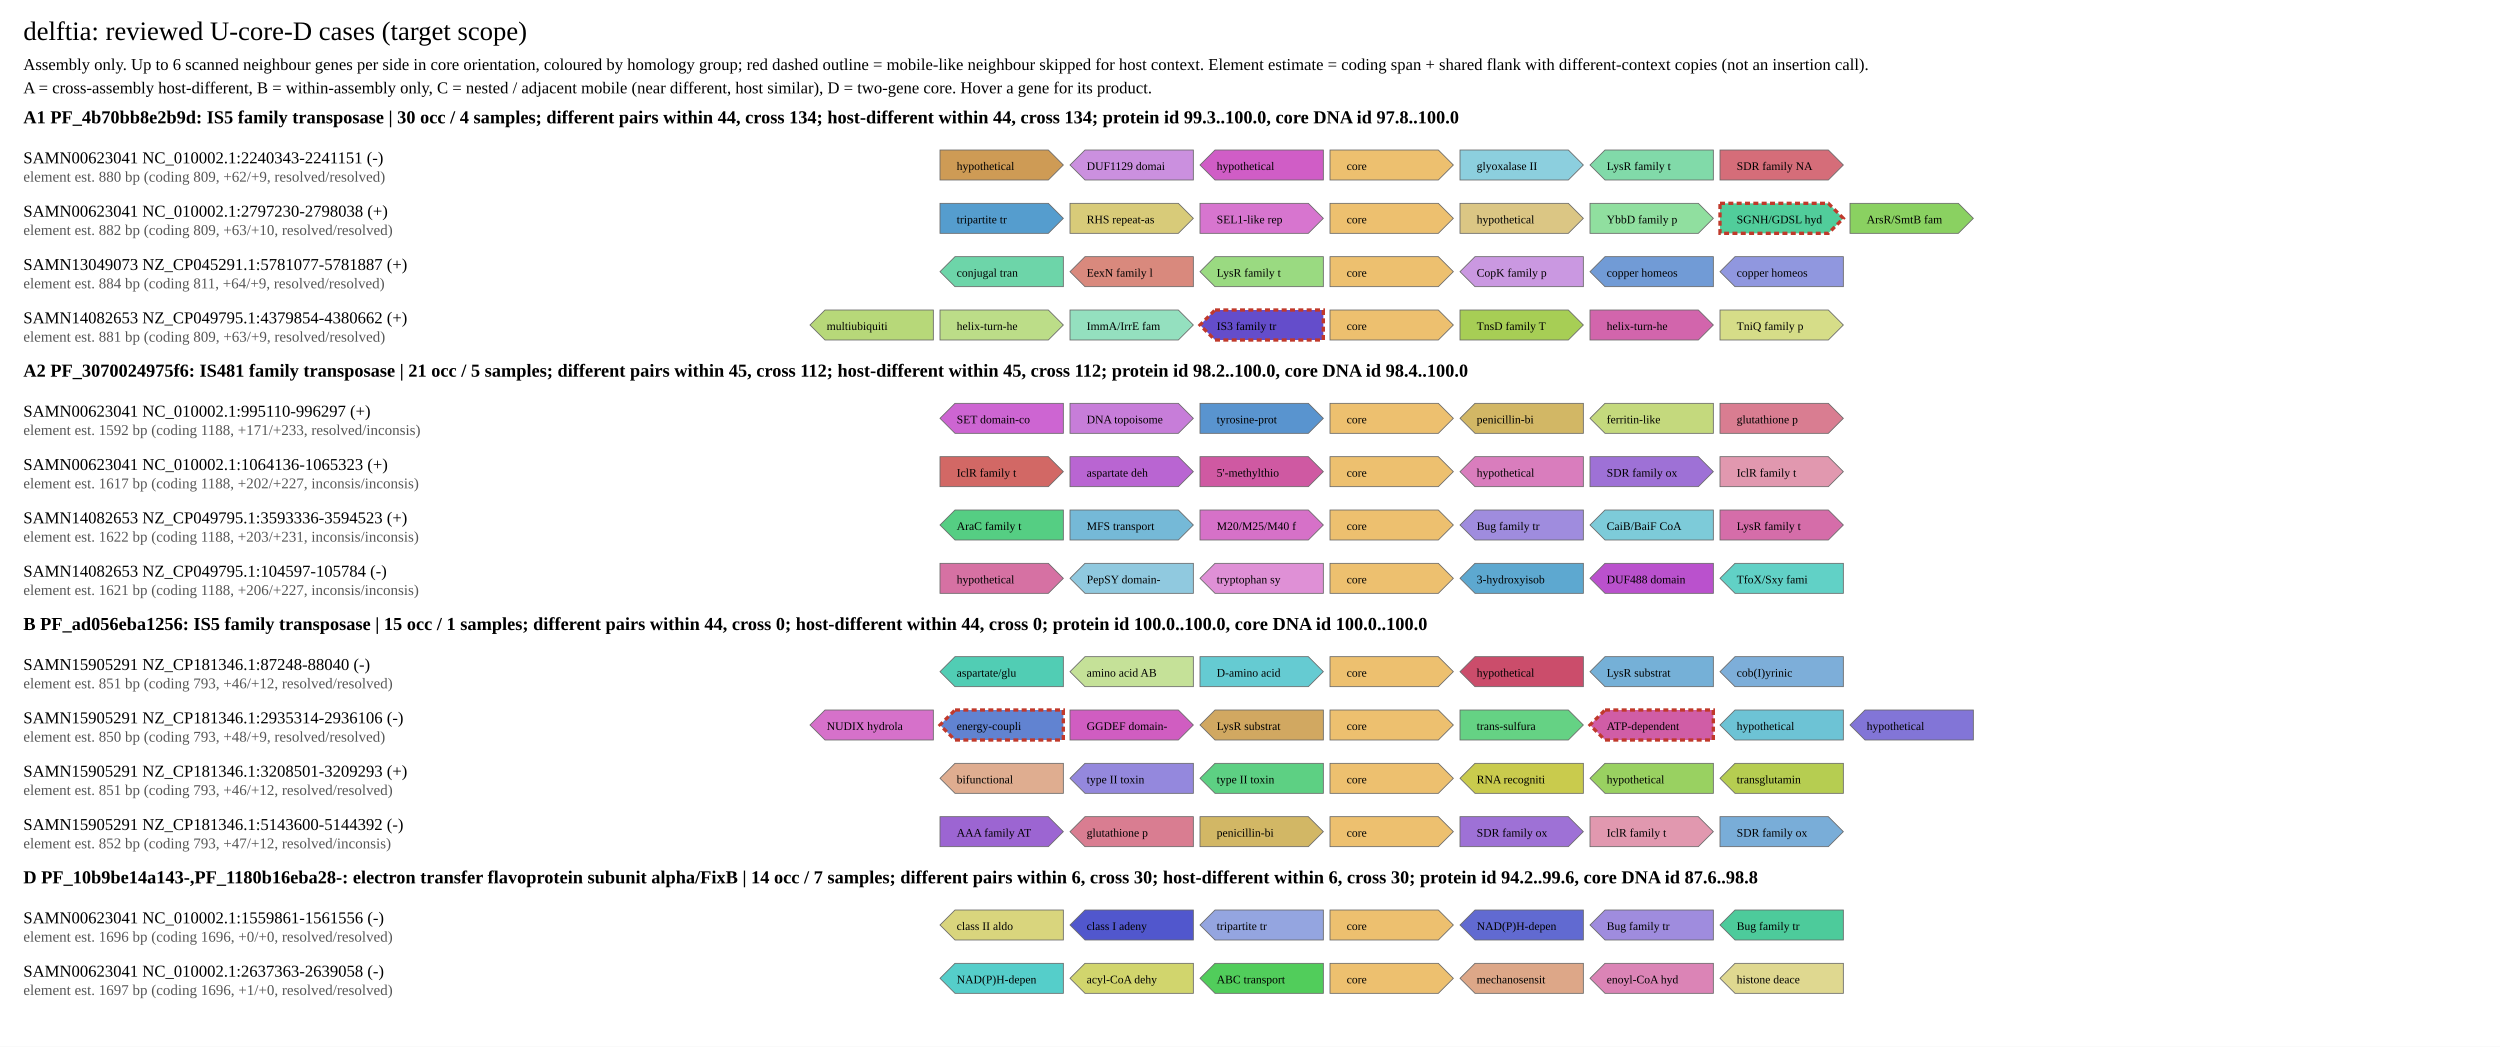
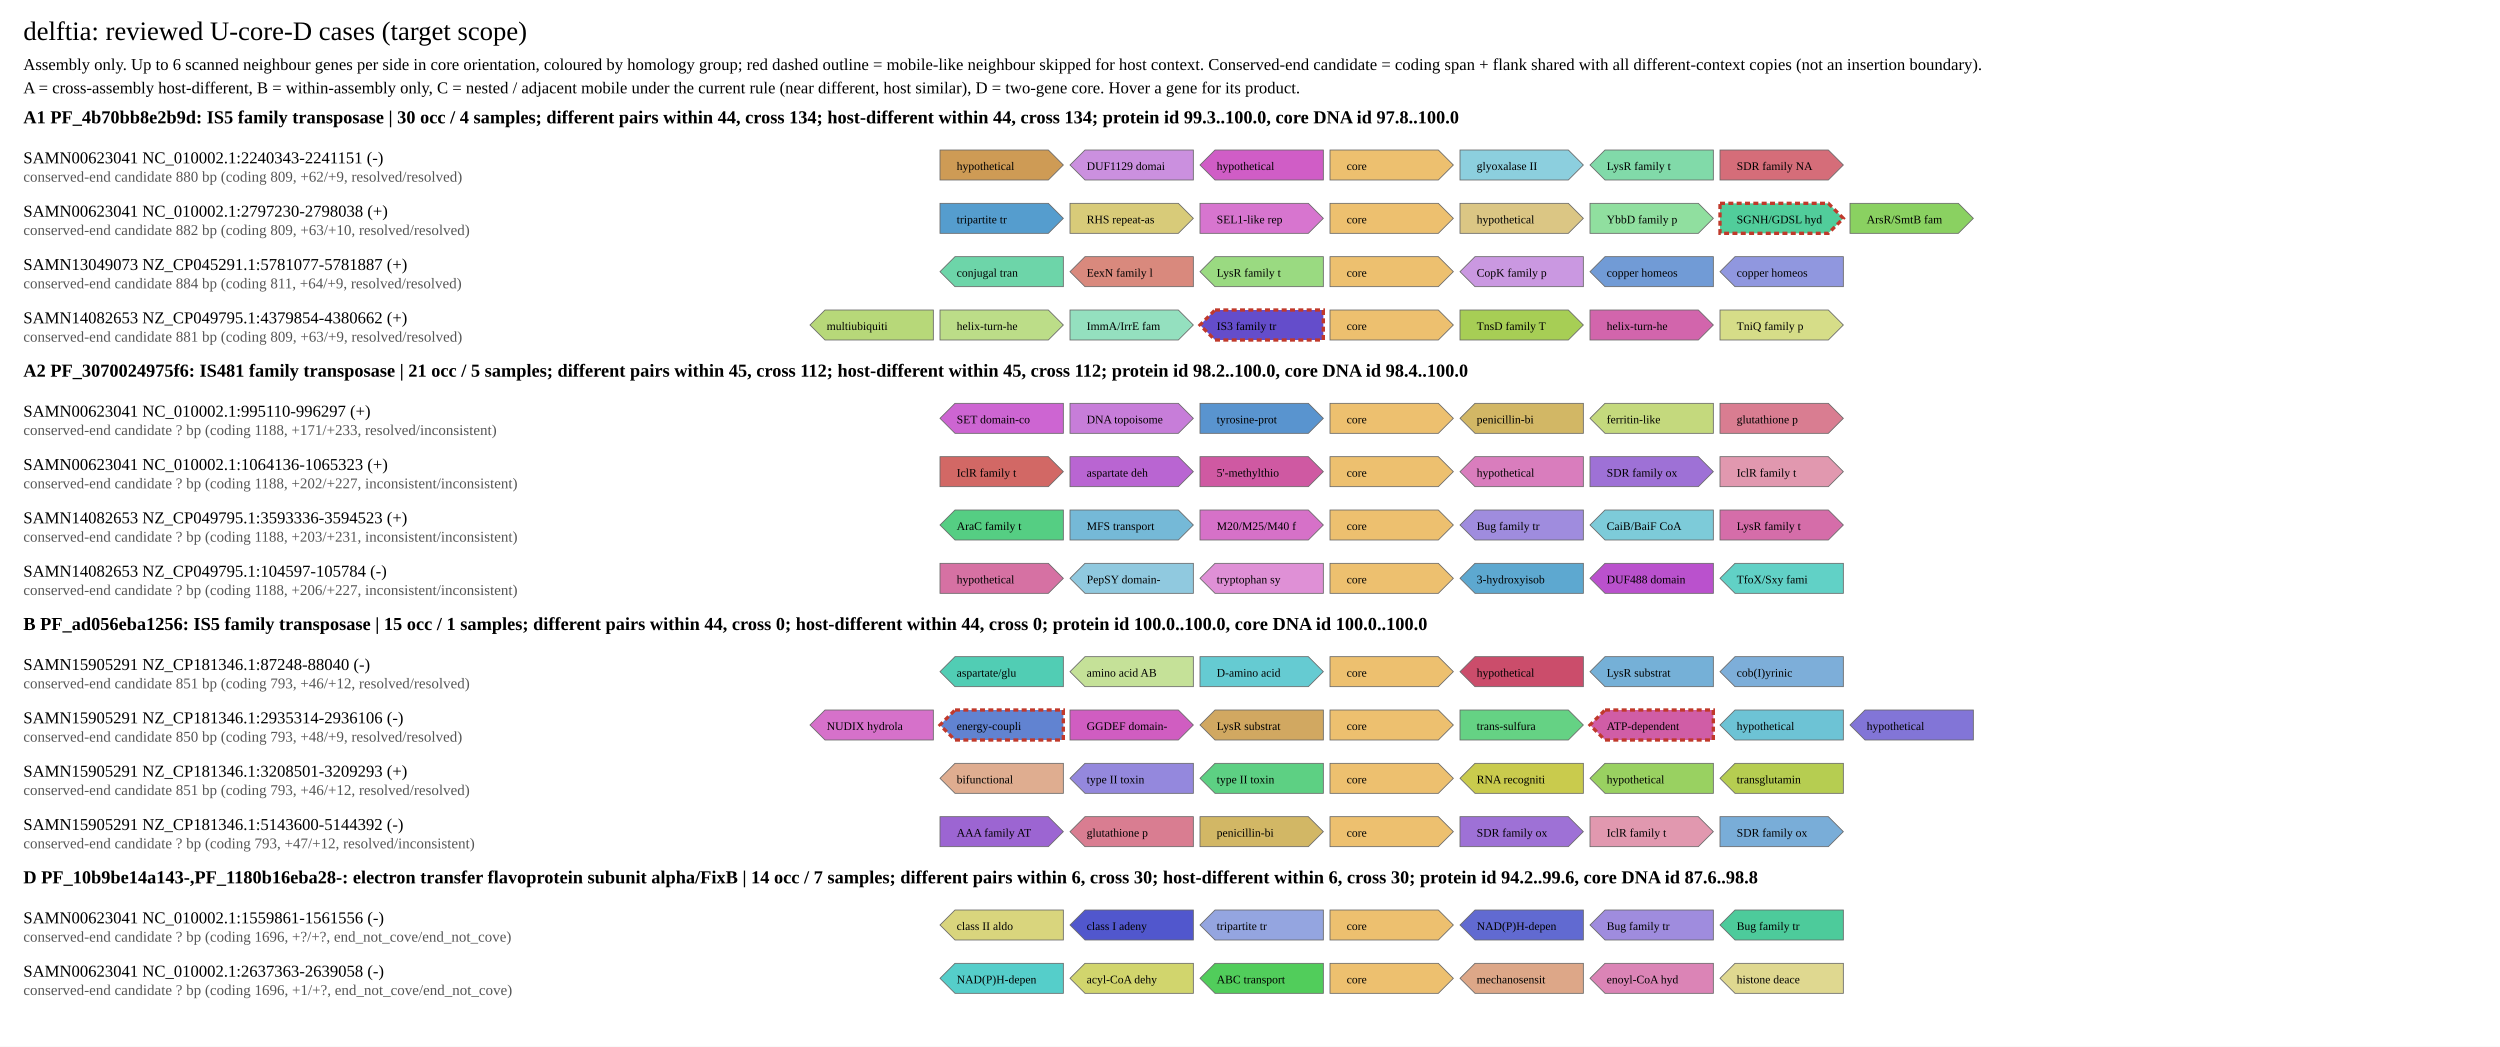
<svg xmlns="http://www.w3.org/2000/svg" width="1500" height="628">
  <rect width="100%" height="100%" fill="white" />
  <text x="14" y="24" font-size="16">delftia: reviewed U-core-D cases (target scope)</text>
-   <text x="14" y="42" font-size="10">Assembly only. Up to 6 scanned neighbour genes per side in core orientation, coloured by homology group; red dashed outline = mobile-like neighbour skipped for host context. Element estimate = coding span + shared flank with different-context copies (not an insertion call).</text>
-   <text x="14" y="56" font-size="10">A = cross-assembly host-different, B = within-assembly only, C = nested / adjacent mobile (near different, host similar), D = two-gene core. Hover a gene for its product.</text>
+   <text x="14" y="42" font-size="10">Assembly only. Up to 6 scanned neighbour genes per side in core orientation, coloured by homology group; red dashed outline = mobile-like neighbour skipped for host context. Conserved-end candidate = coding span + flank shared with all different-context copies (not an insertion boundary).</text>
+   <text x="14" y="56" font-size="10">A = cross-assembly host-different, B = within-assembly only, C = nested / adjacent mobile under the current rule (near different, host similar), D = two-gene core. Hover a gene for its product.</text>
  <text x="14" y="74" font-size="11" font-weight="bold">A1 PF_4b70bb8e2b9d: IS5 family transposase | 30 occ / 4 samples; different pairs within 44, cross 134; host-different within 44, cross 134; protein id 99.3..100.0, core DNA id 97.8..100.0</text>
  <text x="14" y="98" font-size="10">SAMN00623041 NC_010002.1:2240343-2241151 (-)</text>
-   <text x="14" y="109" font-size="9" fill="#555">element est. 880 bp (coding 809, +62/+9, resolved/resolved)</text>
+   <text x="14" y="109" font-size="9" fill="#555">conserved-end candidate 880 bp (coding 809, +62/+9, resolved/resolved)</text>
  <polygon points="564,90 629,90 638,99 629,108 564,108" fill="hsl(35,55%,57%)" stroke="#666" stroke-width="0.5" />
  <text x="574" y="102" font-size="7">hypothetical </text>
  <polygon points="651,90 716,90 716,108 651,108 642,99" fill="hsl(285,55%,72%)" stroke="#666" stroke-width="0.5" />
  <text x="652" y="102" font-size="7">DUF1129 domai</text>
  <polygon points="729,90 794,90 794,108 729,108 720,99" fill="hsl(305,55%,59%)" stroke="#666" stroke-width="0.5" />
  <text x="730" y="102" font-size="7">hypothetical </text>
  <polygon points="798,90 863,90 872,99 863,108 798,108" fill="#edc06f" stroke="#666" stroke-width="0.5" />
  <text x="808" y="102" font-size="7">core</text>
  <polygon points="876,90 941,90 950,99 941,108 876,108" fill="hsl(191,55%,71%)" stroke="#666" stroke-width="0.5" />
  <text x="886" y="102" font-size="7">glyoxalase II</text>
  <polygon points="963,90 1028,90 1028,108 963,108 954,99" fill="hsl(147,55%,68%)" stroke="#666" stroke-width="0.5" />
  <text x="964" y="102" font-size="7">LysR family t</text>
  <polygon points="1032,90 1097,90 1106,99 1097,108 1032,108" fill="hsl(353,55%,63%)" stroke="#666" stroke-width="0.5" />
  <text x="1042" y="102" font-size="7">SDR family NA</text>
  <text x="14" y="130" font-size="10">SAMN00623041 NC_010002.1:2797230-2798038 (+)</text>
-   <text x="14" y="141" font-size="9" fill="#555">element est. 882 bp (coding 809, +63/+10, resolved/resolved)</text>
+   <text x="14" y="141" font-size="9" fill="#555">conserved-end candidate 882 bp (coding 809, +63/+10, resolved/resolved)</text>
  <polygon points="564,122 629,122 638,131 629,140 564,140" fill="hsl(204,55%,57%)" stroke="#666" stroke-width="0.5" />
  <text x="574" y="134" font-size="7">tripartite tr</text>
  <polygon points="642,122 707,122 716,131 707,140 642,140" fill="hsl(52,55%,66%)" stroke="#666" stroke-width="0.5" />
  <text x="652" y="134" font-size="7">RHS repeat-as</text>
  <polygon points="720,122 785,122 794,131 785,140 720,140" fill="hsl(305,55%,65%)" stroke="#666" stroke-width="0.5" />
  <text x="730" y="134" font-size="7">SEL1-like rep</text>
  <polygon points="798,122 863,122 872,131 863,140 798,140" fill="#edc06f" stroke="#666" stroke-width="0.5" />
  <text x="808" y="134" font-size="7">core</text>
  <polygon points="876,122 941,122 950,131 941,140 876,140" fill="hsl(45,55%,69%)" stroke="#666" stroke-width="0.5" />
  <text x="886" y="134" font-size="7">hypothetical </text>
  <polygon points="954,122 1019,122 1028,131 1019,140 954,140" fill="hsl(131,55%,72%)" stroke="#666" stroke-width="0.5" />
  <text x="964" y="134" font-size="7">YbbD family p</text>
  <polygon points="1032,122 1097,122 1106,131 1097,140 1032,140" fill="hsl(156,55%,56%)" stroke="#c0392b" stroke-width="2" stroke-dasharray="3,2" />
  <text x="1042" y="134" font-size="7">SGNH/GDSL hyd</text>
  <polygon points="1110,122 1175,122 1184,131 1175,140 1110,140" fill="hsl(98,55%,60%)" stroke="#666" stroke-width="0.5" />
  <text x="1120" y="134" font-size="7">ArsR/SmtB fam</text>
  <text x="14" y="162" font-size="10">SAMN13049073 NZ_CP045291.1:5781077-5781887 (+)</text>
-   <text x="14" y="173" font-size="9" fill="#555">element est. 884 bp (coding 811, +64/+9, resolved/resolved)</text>
+   <text x="14" y="173" font-size="9" fill="#555">conserved-end candidate 884 bp (coding 811, +64/+9, resolved/resolved)</text>
  <polygon points="573,154 638,154 638,172 573,172 564,163" fill="hsl(155,55%,63%)" stroke="#666" stroke-width="0.5" />
  <text x="574" y="166" font-size="7">conjugal tran</text>
  <polygon points="651,154 716,154 716,172 651,172 642,163" fill="hsl(8,55%,67%)" stroke="#666" stroke-width="0.5" />
  <text x="652" y="166" font-size="7">EexN family l</text>
  <polygon points="729,154 794,154 794,172 729,172 720,163" fill="hsl(103,55%,68%)" stroke="#666" stroke-width="0.5" />
  <text x="730" y="166" font-size="7">LysR family t</text>
  <polygon points="798,154 863,154 872,163 863,172 798,172" fill="#edc06f" stroke="#666" stroke-width="0.5" />
  <text x="808" y="166" font-size="7">core</text>
  <polygon points="885,154 950,154 950,172 885,172 876,163" fill="hsl(281,55%,74%)" stroke="#666" stroke-width="0.5" />
  <text x="886" y="166" font-size="7">CopK family p</text>
  <polygon points="963,154 1028,154 1028,172 963,172 954,163" fill="hsl(215,55%,64%)" stroke="#666" stroke-width="0.5" />
  <text x="964" y="166" font-size="7">copper homeos</text>
  <polygon points="1041,154 1106,154 1106,172 1041,172 1032,163" fill="hsl(235,55%,72%)" stroke="#666" stroke-width="0.5" />
  <text x="1042" y="166" font-size="7">copper homeos</text>
  <text x="14" y="194" font-size="10">SAMN14082653 NZ_CP049795.1:4379854-4380662 (+)</text>
-   <text x="14" y="205" font-size="9" fill="#555">element est. 881 bp (coding 809, +63/+9, resolved/resolved)</text>
+   <text x="14" y="205" font-size="9" fill="#555">conserved-end candidate 881 bp (coding 809, +63/+9, resolved/resolved)</text>
  <polygon points="495,186 560,186 560,204 495,204 486,195" fill="hsl(81,55%,66%)" stroke="#666" stroke-width="0.5" />
  <text x="496" y="198" font-size="7">multiubiquiti</text>
  <polygon points="564,186 629,186 638,195 629,204 564,204" fill="hsl(83,55%,70%)" stroke="#666" stroke-width="0.5" />
  <text x="574" y="198" font-size="7">helix-turn-he</text>
  <polygon points="642,186 707,186 716,195 707,204 642,204" fill="hsl(154,55%,73%)" stroke="#666" stroke-width="0.5" />
  <text x="652" y="198" font-size="7">ImmA/IrrE fam</text>
  <polygon points="729,186 794,186 794,204 729,204 720,195" fill="hsl(251,55%,55%)" stroke="#c0392b" stroke-width="2" stroke-dasharray="3,2" />
  <text x="730" y="198" font-size="7">IS3 family tr</text>
  <polygon points="798,186 863,186 872,195 863,204 798,204" fill="#edc06f" stroke="#666" stroke-width="0.5" />
  <text x="808" y="198" font-size="7">core</text>
  <polygon points="876,186 941,186 950,195 941,204 876,204" fill="hsl(79,55%,57%)" stroke="#666" stroke-width="0.5" />
  <text x="886" y="198" font-size="7">TnsD family T</text>
  <polygon points="954,186 1019,186 1028,195 1019,204 954,204" fill="hsl(321,55%,61%)" stroke="#666" stroke-width="0.5" />
  <text x="964" y="198" font-size="7">helix-turn-he</text>
  <polygon points="1032,186 1097,186 1106,195 1097,204 1032,204" fill="hsl(65,55%,70%)" stroke="#666" stroke-width="0.5" />
  <text x="1042" y="198" font-size="7">TniQ family p</text>
  <text x="14" y="226" font-size="11" font-weight="bold">A2 PF_3070024975f6: IS481 family transposase | 21 occ / 5 samples; different pairs within 45, cross 112; host-different within 45, cross 112; protein id 98.2..100.0, core DNA id 98.4..100.0</text>
  <text x="14" y="250" font-size="10">SAMN00623041 NC_010002.1:995110-996297 (+)</text>
-   <text x="14" y="261" font-size="9" fill="#555">element est. 1592 bp (coding 1188, +171/+233, resolved/inconsis)</text>
+   <text x="14" y="261" font-size="9" fill="#555">conserved-end candidate ? bp (coding 1188, +171/+233, resolved/inconsistent)</text>
  <polygon points="573,242 638,242 638,260 573,260 564,251" fill="hsl(297,55%,61%)" stroke="#666" stroke-width="0.5" />
  <text x="574" y="254" font-size="7">SET domain-co</text>
  <polygon points="642,242 707,242 716,251 707,260 642,260" fill="hsl(288,55%,67%)" stroke="#666" stroke-width="0.5" />
  <text x="652" y="254" font-size="7">DNA topoisome</text>
  <polygon points="720,242 785,242 794,251 785,260 720,260" fill="hsl(210,55%,58%)" stroke="#666" stroke-width="0.5" />
  <text x="730" y="254" font-size="7">tyrosine-prot</text>
  <polygon points="798,242 863,242 872,251 863,260 798,260" fill="#edc06f" stroke="#666" stroke-width="0.5" />
  <text x="808" y="254" font-size="7">core</text>
  <polygon points="885,242 950,242 950,260 885,260 876,251" fill="hsl(45,55%,61%)" stroke="#666" stroke-width="0.5" />
  <text x="886" y="254" font-size="7">penicillin-bi</text>
  <polygon points="963,242 1028,242 1028,260 963,260 954,251" fill="hsl(74,55%,67%)" stroke="#666" stroke-width="0.5" />
  <text x="964" y="254" font-size="7">ferritin-like</text>
  <polygon points="1032,242 1097,242 1106,251 1097,260 1032,260" fill="hsl(347,55%,67%)" stroke="#666" stroke-width="0.5" />
  <text x="1042" y="254" font-size="7">glutathione p</text>
  <text x="14" y="282" font-size="10">SAMN00623041 NC_010002.1:1064136-1065323 (+)</text>
-   <text x="14" y="293" font-size="9" fill="#555">element est. 1617 bp (coding 1188, +202/+227, inconsis/inconsis)</text>
+   <text x="14" y="293" font-size="9" fill="#555">conserved-end candidate ? bp (coding 1188, +202/+227, inconsistent/inconsistent)</text>
  <polygon points="564,274 629,274 638,283 629,292 564,292" fill="hsl(2,55%,61%)" stroke="#666" stroke-width="0.5" />
  <text x="574" y="286" font-size="7">IclR family t</text>
  <polygon points="642,274 707,274 716,283 707,292 642,292" fill="hsl(286,55%,61%)" stroke="#666" stroke-width="0.5" />
  <text x="652" y="286" font-size="7">aspartate deh</text>
  <polygon points="720,274 785,274 794,283 785,292 720,292" fill="hsl(323,55%,58%)" stroke="#666" stroke-width="0.5" />
  <text x="730" y="286" font-size="7">5'-methylthio</text>
  <polygon points="798,274 863,274 872,283 863,292 798,292" fill="#edc06f" stroke="#666" stroke-width="0.5" />
  <text x="808" y="286" font-size="7">core</text>
  <polygon points="885,274 950,274 950,292 885,292 876,283" fill="hsl(318,55%,67%)" stroke="#666" stroke-width="0.5" />
  <text x="886" y="286" font-size="7">hypothetical </text>
  <polygon points="954,274 1019,274 1028,283 1019,292 954,292" fill="hsl(267,55%,64%)" stroke="#666" stroke-width="0.5" />
  <text x="964" y="286" font-size="7">SDR family ox</text>
  <polygon points="1032,274 1097,274 1106,283 1097,292 1032,292" fill="hsl(341,55%,74%)" stroke="#666" stroke-width="0.5" />
  <text x="1042" y="286" font-size="7">IclR family t</text>
  <text x="14" y="314" font-size="10">SAMN14082653 NZ_CP049795.1:3593336-3594523 (+)</text>
-   <text x="14" y="325" font-size="9" fill="#555">element est. 1622 bp (coding 1188, +203/+231, inconsis/inconsis)</text>
+   <text x="14" y="325" font-size="9" fill="#555">conserved-end candidate ? bp (coding 1188, +203/+231, inconsistent/inconsistent)</text>
  <polygon points="573,306 638,306 638,324 573,324 564,315" fill="hsl(143,55%,57%)" stroke="#666" stroke-width="0.5" />
  <text x="574" y="318" font-size="7">AraC family t</text>
  <polygon points="642,306 707,306 716,315 707,324 642,324" fill="hsl(198,55%,65%)" stroke="#666" stroke-width="0.5" />
  <text x="652" y="318" font-size="7">MFS transport</text>
  <polygon points="720,306 785,306 794,315 785,324 720,324" fill="hsl(308,55%,64%)" stroke="#666" stroke-width="0.5" />
  <text x="730" y="318" font-size="7">M20/M25/M40 f</text>
  <polygon points="798,306 863,306 872,315 863,324 798,324" fill="#edc06f" stroke="#666" stroke-width="0.5" />
  <text x="808" y="318" font-size="7">core</text>
  <polygon points="885,306 950,306 950,324 885,324 876,315" fill="hsl(254,55%,71%)" stroke="#666" stroke-width="0.5" />
  <text x="886" y="318" font-size="7">Bug family tr</text>
  <polygon points="963,306 1028,306 1028,324 963,324 954,315" fill="hsl(189,55%,67%)" stroke="#666" stroke-width="0.5" />
  <text x="964" y="318" font-size="7">CaiB/BaiF CoA</text>
  <polygon points="1032,306 1097,306 1106,315 1097,324 1032,324" fill="hsl(325,55%,63%)" stroke="#666" stroke-width="0.5" />
  <text x="1042" y="318" font-size="7">LysR family t</text>
  <text x="14" y="346" font-size="10">SAMN14082653 NZ_CP049795.1:104597-105784 (-)</text>
-   <text x="14" y="357" font-size="9" fill="#555">element est. 1621 bp (coding 1188, +206/+227, inconsis/inconsis)</text>
+   <text x="14" y="357" font-size="9" fill="#555">conserved-end candidate ? bp (coding 1188, +206/+227, inconsistent/inconsistent)</text>
  <polygon points="564,338 629,338 638,347 629,356 564,356" fill="hsl(330,55%,64%)" stroke="#666" stroke-width="0.5" />
  <text x="574" y="350" font-size="7">hypothetical </text>
  <polygon points="651,338 716,338 716,356 651,356 642,347" fill="hsl(197,55%,72%)" stroke="#666" stroke-width="0.5" />
  <text x="652" y="350" font-size="7">PepSY domain-</text>
  <polygon points="729,338 794,338 794,356 729,356 720,347" fill="hsl(307,55%,72%)" stroke="#666" stroke-width="0.5" />
  <text x="730" y="350" font-size="7">tryptophan sy</text>
  <polygon points="798,338 863,338 872,347 863,356 798,356" fill="#edc06f" stroke="#666" stroke-width="0.5" />
  <text x="808" y="350" font-size="7">core</text>
  <polygon points="885,338 950,338 950,356 885,356 876,347" fill="hsl(201,55%,59%)" stroke="#666" stroke-width="0.5" />
  <text x="886" y="350" font-size="7">3-hydroxyisob</text>
  <polygon points="963,338 1028,338 1028,356 963,356 954,347" fill="hsl(291,55%,56%)" stroke="#666" stroke-width="0.5" />
  <text x="964" y="350" font-size="7">DUF488 domain</text>
  <polygon points="1041,338 1106,338 1106,356 1041,356 1032,347" fill="hsl(174,55%,60%)" stroke="#666" stroke-width="0.5" />
  <text x="1042" y="350" font-size="7">TfoX/Sxy fami</text>
  <text x="14" y="378" font-size="11" font-weight="bold">B PF_ad056eba1256: IS5 family transposase | 15 occ / 1 samples; different pairs within 44, cross 0; host-different within 44, cross 0; protein id 100.0..100.0, core DNA id 100.0..100.0</text>
  <text x="14" y="402" font-size="10">SAMN15905291 NZ_CP181346.1:87248-88040 (-)</text>
-   <text x="14" y="413" font-size="9" fill="#555">element est. 851 bp (coding 793, +46/+12, resolved/resolved)</text>
+   <text x="14" y="413" font-size="9" fill="#555">conserved-end candidate 851 bp (coding 793, +46/+12, resolved/resolved)</text>
  <polygon points="573,394 638,394 638,412 573,412 564,403" fill="hsl(168,55%,56%)" stroke="#666" stroke-width="0.5" />
  <text x="574" y="406" font-size="7">aspartate/glu</text>
  <polygon points="651,394 716,394 716,412 651,412 642,403" fill="hsl(83,55%,74%)" stroke="#666" stroke-width="0.5" />
  <text x="652" y="406" font-size="7">amino acid AB</text>
  <polygon points="720,394 785,394 794,403 785,412 720,412" fill="hsl(184,55%,61%)" stroke="#666" stroke-width="0.5" />
  <text x="730" y="406" font-size="7">D-amino acid </text>
  <polygon points="798,394 863,394 872,403 863,412 798,412" fill="#edc06f" stroke="#666" stroke-width="0.5" />
  <text x="808" y="406" font-size="7">core</text>
  <polygon points="885,394 950,394 950,412 885,412 876,403" fill="hsl(346,55%,55%)" stroke="#666" stroke-width="0.5" />
  <text x="886" y="406" font-size="7">hypothetical </text>
  <polygon points="963,394 1028,394 1028,412 963,412 954,403" fill="hsl(204,55%,65%)" stroke="#666" stroke-width="0.5" />
  <text x="964" y="406" font-size="7">LysR substrat</text>
  <polygon points="1041,394 1106,394 1106,412 1041,412 1032,403" fill="hsl(208,55%,67%)" stroke="#666" stroke-width="0.5" />
  <text x="1042" y="406" font-size="7">cob(I)yrinic </text>
  <text x="14" y="434" font-size="10">SAMN15905291 NZ_CP181346.1:2935314-2936106 (-)</text>
-   <text x="14" y="445" font-size="9" fill="#555">element est. 850 bp (coding 793, +48/+9, resolved/resolved)</text>
+   <text x="14" y="445" font-size="9" fill="#555">conserved-end candidate 850 bp (coding 793, +48/+9, resolved/resolved)</text>
  <polygon points="495,426 560,426 560,444 495,444 486,435" fill="hsl(307,55%,64%)" stroke="#666" stroke-width="0.5" />
  <text x="496" y="438" font-size="7">NUDIX hydrola</text>
  <polygon points="573,426 638,426 638,444 573,444 564,435" fill="hsl(222,55%,60%)" stroke="#c0392b" stroke-width="2" stroke-dasharray="3,2" />
  <text x="574" y="438" font-size="7">energy-coupli</text>
  <polygon points="642,426 707,426 716,435 707,444 642,444" fill="hsl(308,55%,59%)" stroke="#666" stroke-width="0.5" />
  <text x="652" y="438" font-size="7">GGDEF domain-</text>
  <polygon points="729,426 794,426 794,444 729,444 720,435" fill="hsl(38,55%,60%)" stroke="#666" stroke-width="0.5" />
  <text x="730" y="438" font-size="7">LysR substrat</text>
  <polygon points="798,426 863,426 872,435 863,444 798,444" fill="#edc06f" stroke="#666" stroke-width="0.5" />
  <text x="808" y="438" font-size="7">core</text>
  <polygon points="876,426 941,426 950,435 941,444 876,444" fill="hsl(137,55%,61%)" stroke="#666" stroke-width="0.5" />
  <text x="886" y="438" font-size="7">trans-sulfura</text>
  <polygon points="963,426 1028,426 1028,444 963,444 954,435" fill="hsl(322,55%,59%)" stroke="#c0392b" stroke-width="2" stroke-dasharray="3,2" />
  <text x="964" y="438" font-size="7">ATP-dependent</text>
  <polygon points="1041,426 1106,426 1106,444 1041,444 1032,435" fill="hsl(190,55%,63%)" stroke="#666" stroke-width="0.5" />
  <text x="1042" y="438" font-size="7">hypothetical </text>
  <polygon points="1119,426 1184,426 1184,444 1119,444 1110,435" fill="hsl(248,55%,65%)" stroke="#666" stroke-width="0.5" />
  <text x="1120" y="438" font-size="7">hypothetical </text>
  <text x="14" y="466" font-size="10">SAMN15905291 NZ_CP181346.1:3208501-3209293 (+)</text>
-   <text x="14" y="477" font-size="9" fill="#555">element est. 851 bp (coding 793, +46/+12, resolved/resolved)</text>
+   <text x="14" y="477" font-size="9" fill="#555">conserved-end candidate 851 bp (coding 793, +46/+12, resolved/resolved)</text>
  <polygon points="573,458 638,458 638,476 573,476 564,467" fill="hsl(22,55%,72%)" stroke="#666" stroke-width="0.5" />
  <text x="574" y="470" font-size="7">bifunctional </text>
  <polygon points="651,458 716,458 716,476 651,476 642,467" fill="hsl(248,55%,70%)" stroke="#666" stroke-width="0.5" />
  <text x="652" y="470" font-size="7">type II toxin</text>
  <polygon points="729,458 794,458 794,476 729,476 720,467" fill="hsl(140,55%,59%)" stroke="#666" stroke-width="0.5" />
  <text x="730" y="470" font-size="7">type II toxin</text>
  <polygon points="798,458 863,458 872,467 863,476 798,476" fill="#edc06f" stroke="#666" stroke-width="0.5" />
  <text x="808" y="470" font-size="7">core</text>
  <polygon points="885,458 950,458 950,476 885,476 876,467" fill="hsl(61,55%,55%)" stroke="#666" stroke-width="0.5" />
  <text x="886" y="470" font-size="7">RNA recogniti</text>
  <polygon points="963,458 1028,458 1028,476 963,476 954,467" fill="hsl(90,55%,60%)" stroke="#666" stroke-width="0.5" />
  <text x="964" y="470" font-size="7">hypothetical </text>
  <polygon points="1041,458 1106,458 1106,476 1041,476 1032,467" fill="hsl(71,55%,56%)" stroke="#666" stroke-width="0.5" />
  <text x="1042" y="470" font-size="7">transglutamin</text>
  <text x="14" y="498" font-size="10">SAMN15905291 NZ_CP181346.1:5143600-5144392 (-)</text>
-   <text x="14" y="509" font-size="9" fill="#555">element est. 852 bp (coding 793, +47/+12, resolved/inconsis)</text>
+   <text x="14" y="509" font-size="9" fill="#555">conserved-end candidate ? bp (coding 793, +47/+12, resolved/inconsistent)</text>
  <polygon points="564,490 629,490 638,499 629,508 564,508" fill="hsl(270,55%,61%)" stroke="#666" stroke-width="0.5" />
  <text x="574" y="502" font-size="7">AAA family AT</text>
  <polygon points="651,490 716,490 716,508 651,508 642,499" fill="hsl(347,55%,67%)" stroke="#666" stroke-width="0.5" />
  <text x="652" y="502" font-size="7">glutathione p</text>
  <polygon points="720,490 785,490 794,499 785,508 720,508" fill="hsl(45,55%,61%)" stroke="#666" stroke-width="0.5" />
  <text x="730" y="502" font-size="7">penicillin-bi</text>
  <polygon points="798,490 863,490 872,499 863,508 798,508" fill="#edc06f" stroke="#666" stroke-width="0.5" />
  <text x="808" y="502" font-size="7">core</text>
  <polygon points="876,490 941,490 950,499 941,508 876,508" fill="hsl(267,55%,64%)" stroke="#666" stroke-width="0.5" />
  <text x="886" y="502" font-size="7">SDR family ox</text>
  <polygon points="954,490 1019,490 1028,499 1019,508 954,508" fill="hsl(341,55%,74%)" stroke="#666" stroke-width="0.5" />
  <text x="964" y="502" font-size="7">IclR family t</text>
  <polygon points="1032,490 1097,490 1106,499 1097,508 1032,508" fill="hsl(207,55%,66%)" stroke="#666" stroke-width="0.5" />
  <text x="1042" y="502" font-size="7">SDR family ox</text>
  <text x="14" y="530" font-size="11" font-weight="bold">D PF_10b9be14a143-,PF_1180b16eba28-: electron transfer flavoprotein subunit alpha/FixB  | 14 occ / 7 samples; different pairs within 6, cross 30; host-different within 6, cross 30; protein id 94.2..99.6, core DNA id 87.6..98.8</text>
  <text x="14" y="554" font-size="10">SAMN00623041 NC_010002.1:1559861-1561556 (-)</text>
-   <text x="14" y="565" font-size="9" fill="#555">element est. 1696 bp (coding 1696, +0/+0, resolved/resolved)</text>
+   <text x="14" y="565" font-size="9" fill="#555">conserved-end candidate ? bp (coding 1696, +?/+?, end_not_cove/end_not_cove)</text>
  <polygon points="573,546 638,546 638,564 573,564 564,555" fill="hsl(57,55%,67%)" stroke="#666" stroke-width="0.5" />
  <text x="574" y="558" font-size="7">class II aldo</text>
  <polygon points="651,546 716,546 716,564 651,564 642,555" fill="hsl(237,55%,56%)" stroke="#666" stroke-width="0.5" />
  <text x="652" y="558" font-size="7">class I adeny</text>
  <polygon points="729,546 794,546 794,564 729,564 720,555" fill="hsl(227,55%,73%)" stroke="#666" stroke-width="0.5" />
  <text x="730" y="558" font-size="7">tripartite tr</text>
  <polygon points="798,546 863,546 872,555 863,564 798,564" fill="#edc06f" stroke="#666" stroke-width="0.5" />
  <text x="808" y="558" font-size="7">core</text>
  <polygon points="885,546 950,546 950,564 885,564 876,555" fill="hsl(235,55%,60%)" stroke="#666" stroke-width="0.5" />
  <text x="886" y="558" font-size="7">NAD(P)H-depen</text>
  <polygon points="963,546 1028,546 1028,564 963,564 954,555" fill="hsl(254,55%,71%)" stroke="#666" stroke-width="0.5" />
  <text x="964" y="558" font-size="7">Bug family tr</text>
  <polygon points="1041,546 1106,546 1106,564 1041,564 1032,555" fill="hsl(157,55%,55%)" stroke="#666" stroke-width="0.5" />
  <text x="1042" y="558" font-size="7">Bug family tr</text>
  <text x="14" y="586" font-size="10">SAMN00623041 NC_010002.1:2637363-2639058 (-)</text>
-   <text x="14" y="597" font-size="9" fill="#555">element est. 1697 bp (coding 1696, +1/+0, resolved/resolved)</text>
+   <text x="14" y="597" font-size="9" fill="#555">conserved-end candidate ? bp (coding 1696, +1/+?, end_not_cove/end_not_cove)</text>
  <polygon points="573,578 638,578 638,596 573,596 564,587" fill="hsl(178,55%,57%)" stroke="#666" stroke-width="0.5" />
  <text x="574" y="590" font-size="7">NAD(P)H-depen</text>
  <polygon points="651,578 716,578 716,596 651,596 642,587" fill="hsl(62,55%,63%)" stroke="#666" stroke-width="0.5" />
  <text x="652" y="590" font-size="7">acyl-CoA dehy</text>
  <polygon points="729,578 794,578 794,596 729,596 720,587" fill="hsl(125,55%,56%)" stroke="#666" stroke-width="0.5" />
  <text x="730" y="590" font-size="7">ABC transport</text>
  <polygon points="798,578 863,578 872,587 863,596 798,596" fill="#edc06f" stroke="#666" stroke-width="0.5" />
  <text x="808" y="590" font-size="7">core</text>
  <polygon points="885,578 950,578 950,596 885,596 876,587" fill="hsl(22,55%,70%)" stroke="#666" stroke-width="0.5" />
  <text x="886" y="590" font-size="7">mechanosensit</text>
  <polygon points="963,578 1028,578 1028,596 963,596 954,587" fill="hsl(326,55%,69%)" stroke="#666" stroke-width="0.5" />
  <text x="964" y="590" font-size="7">enoyl-CoA hyd</text>
  <polygon points="1041,578 1106,578 1106,596 1041,596 1032,587" fill="hsl(55,55%,72%)" stroke="#666" stroke-width="0.5" />
  <text x="1042" y="590" font-size="7">histone deace</text>
</svg>
